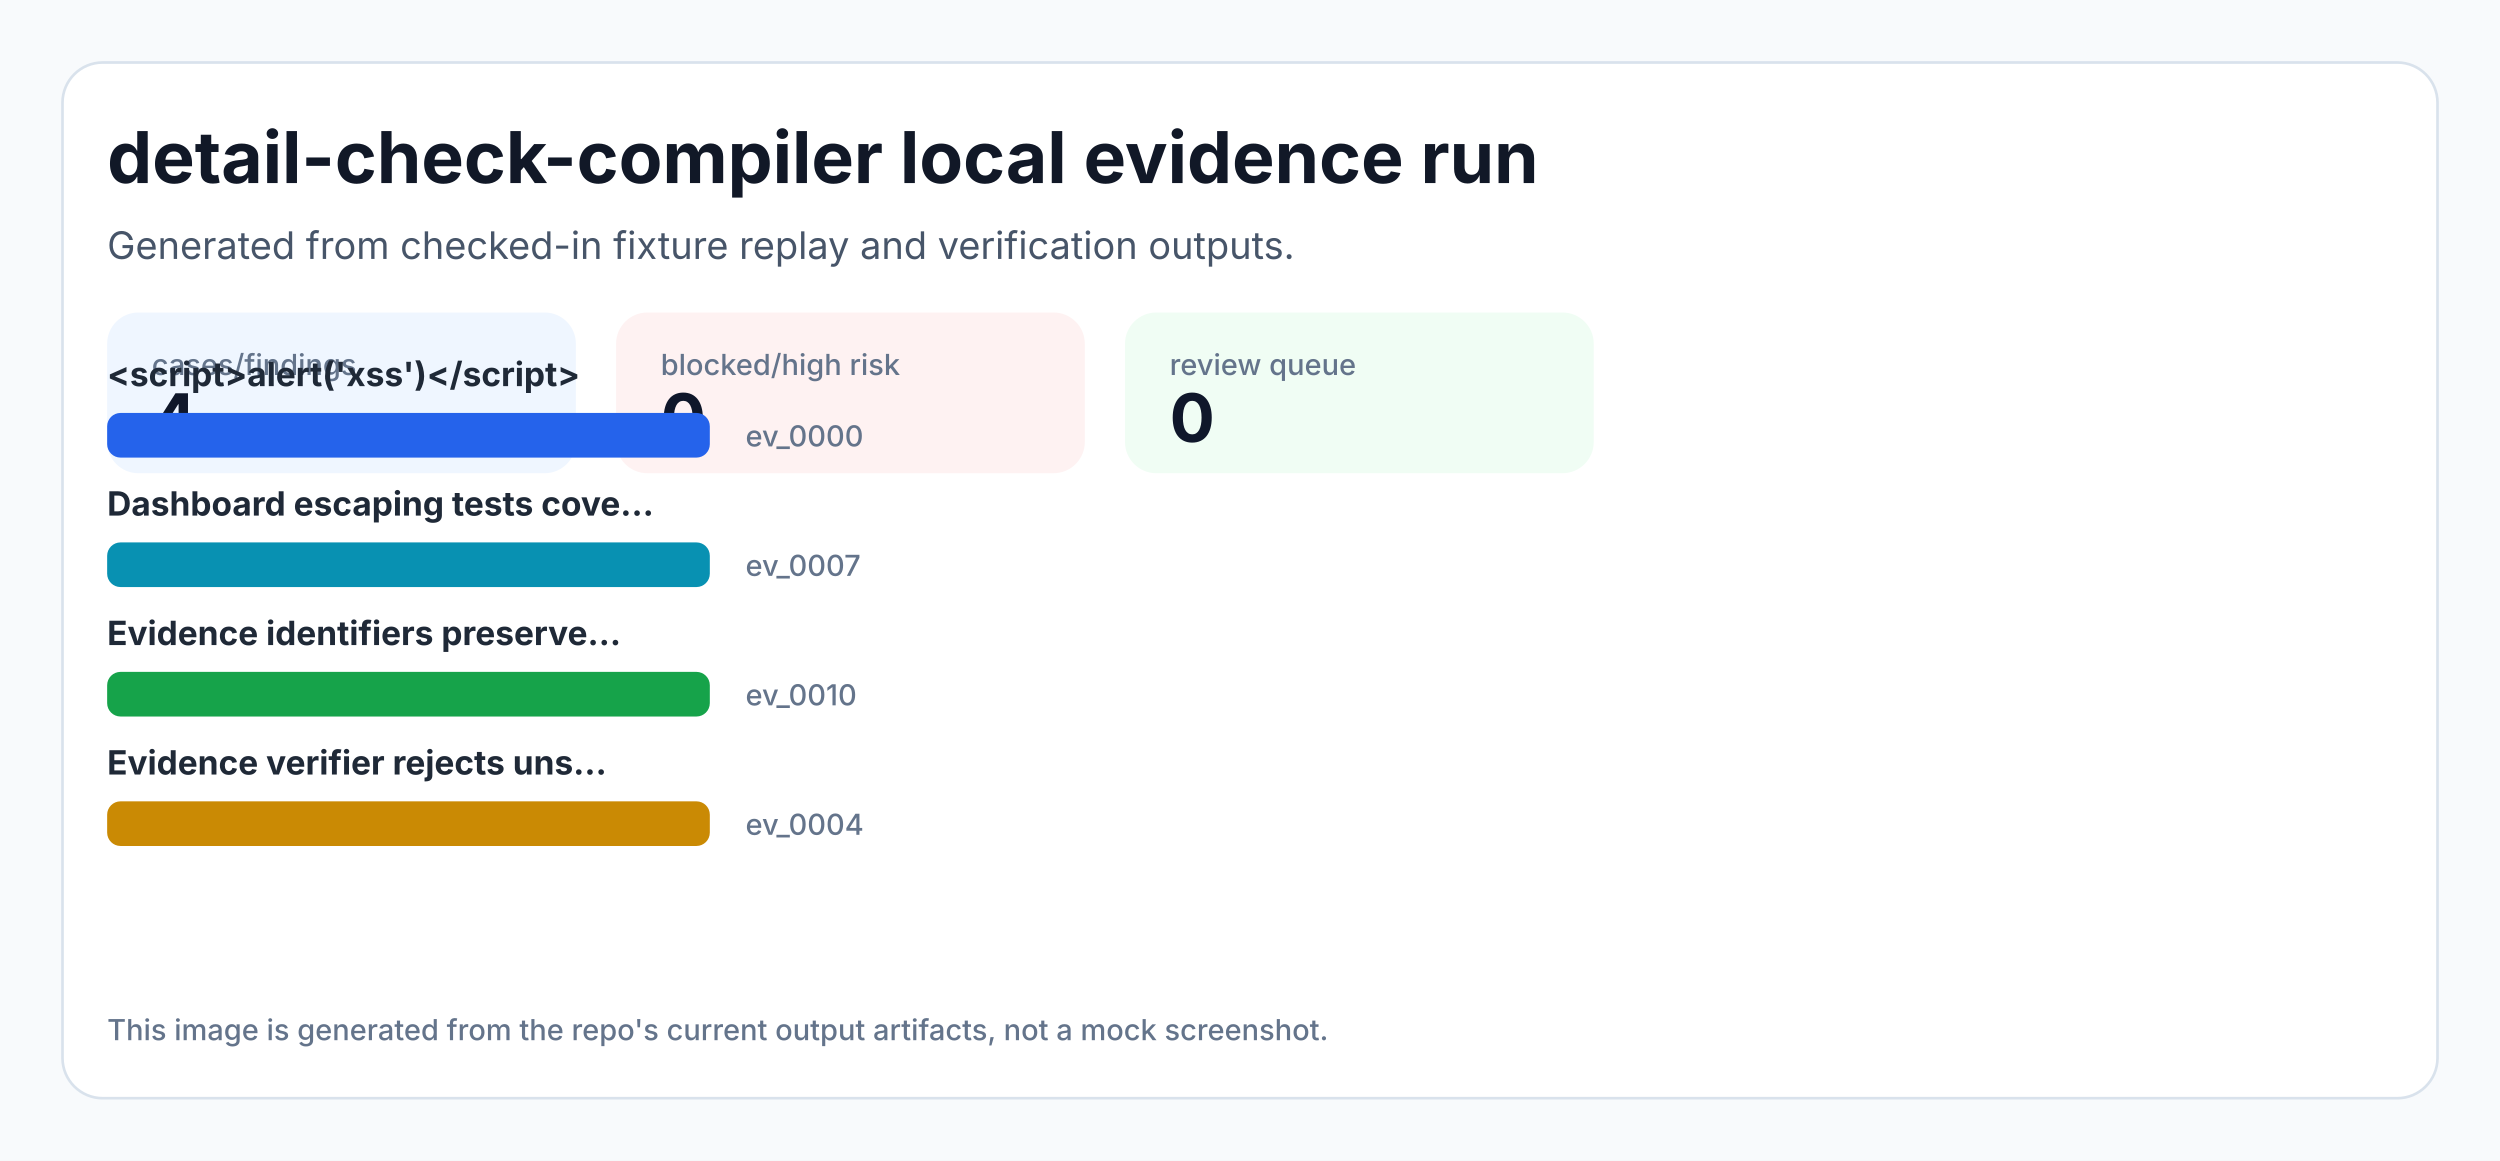
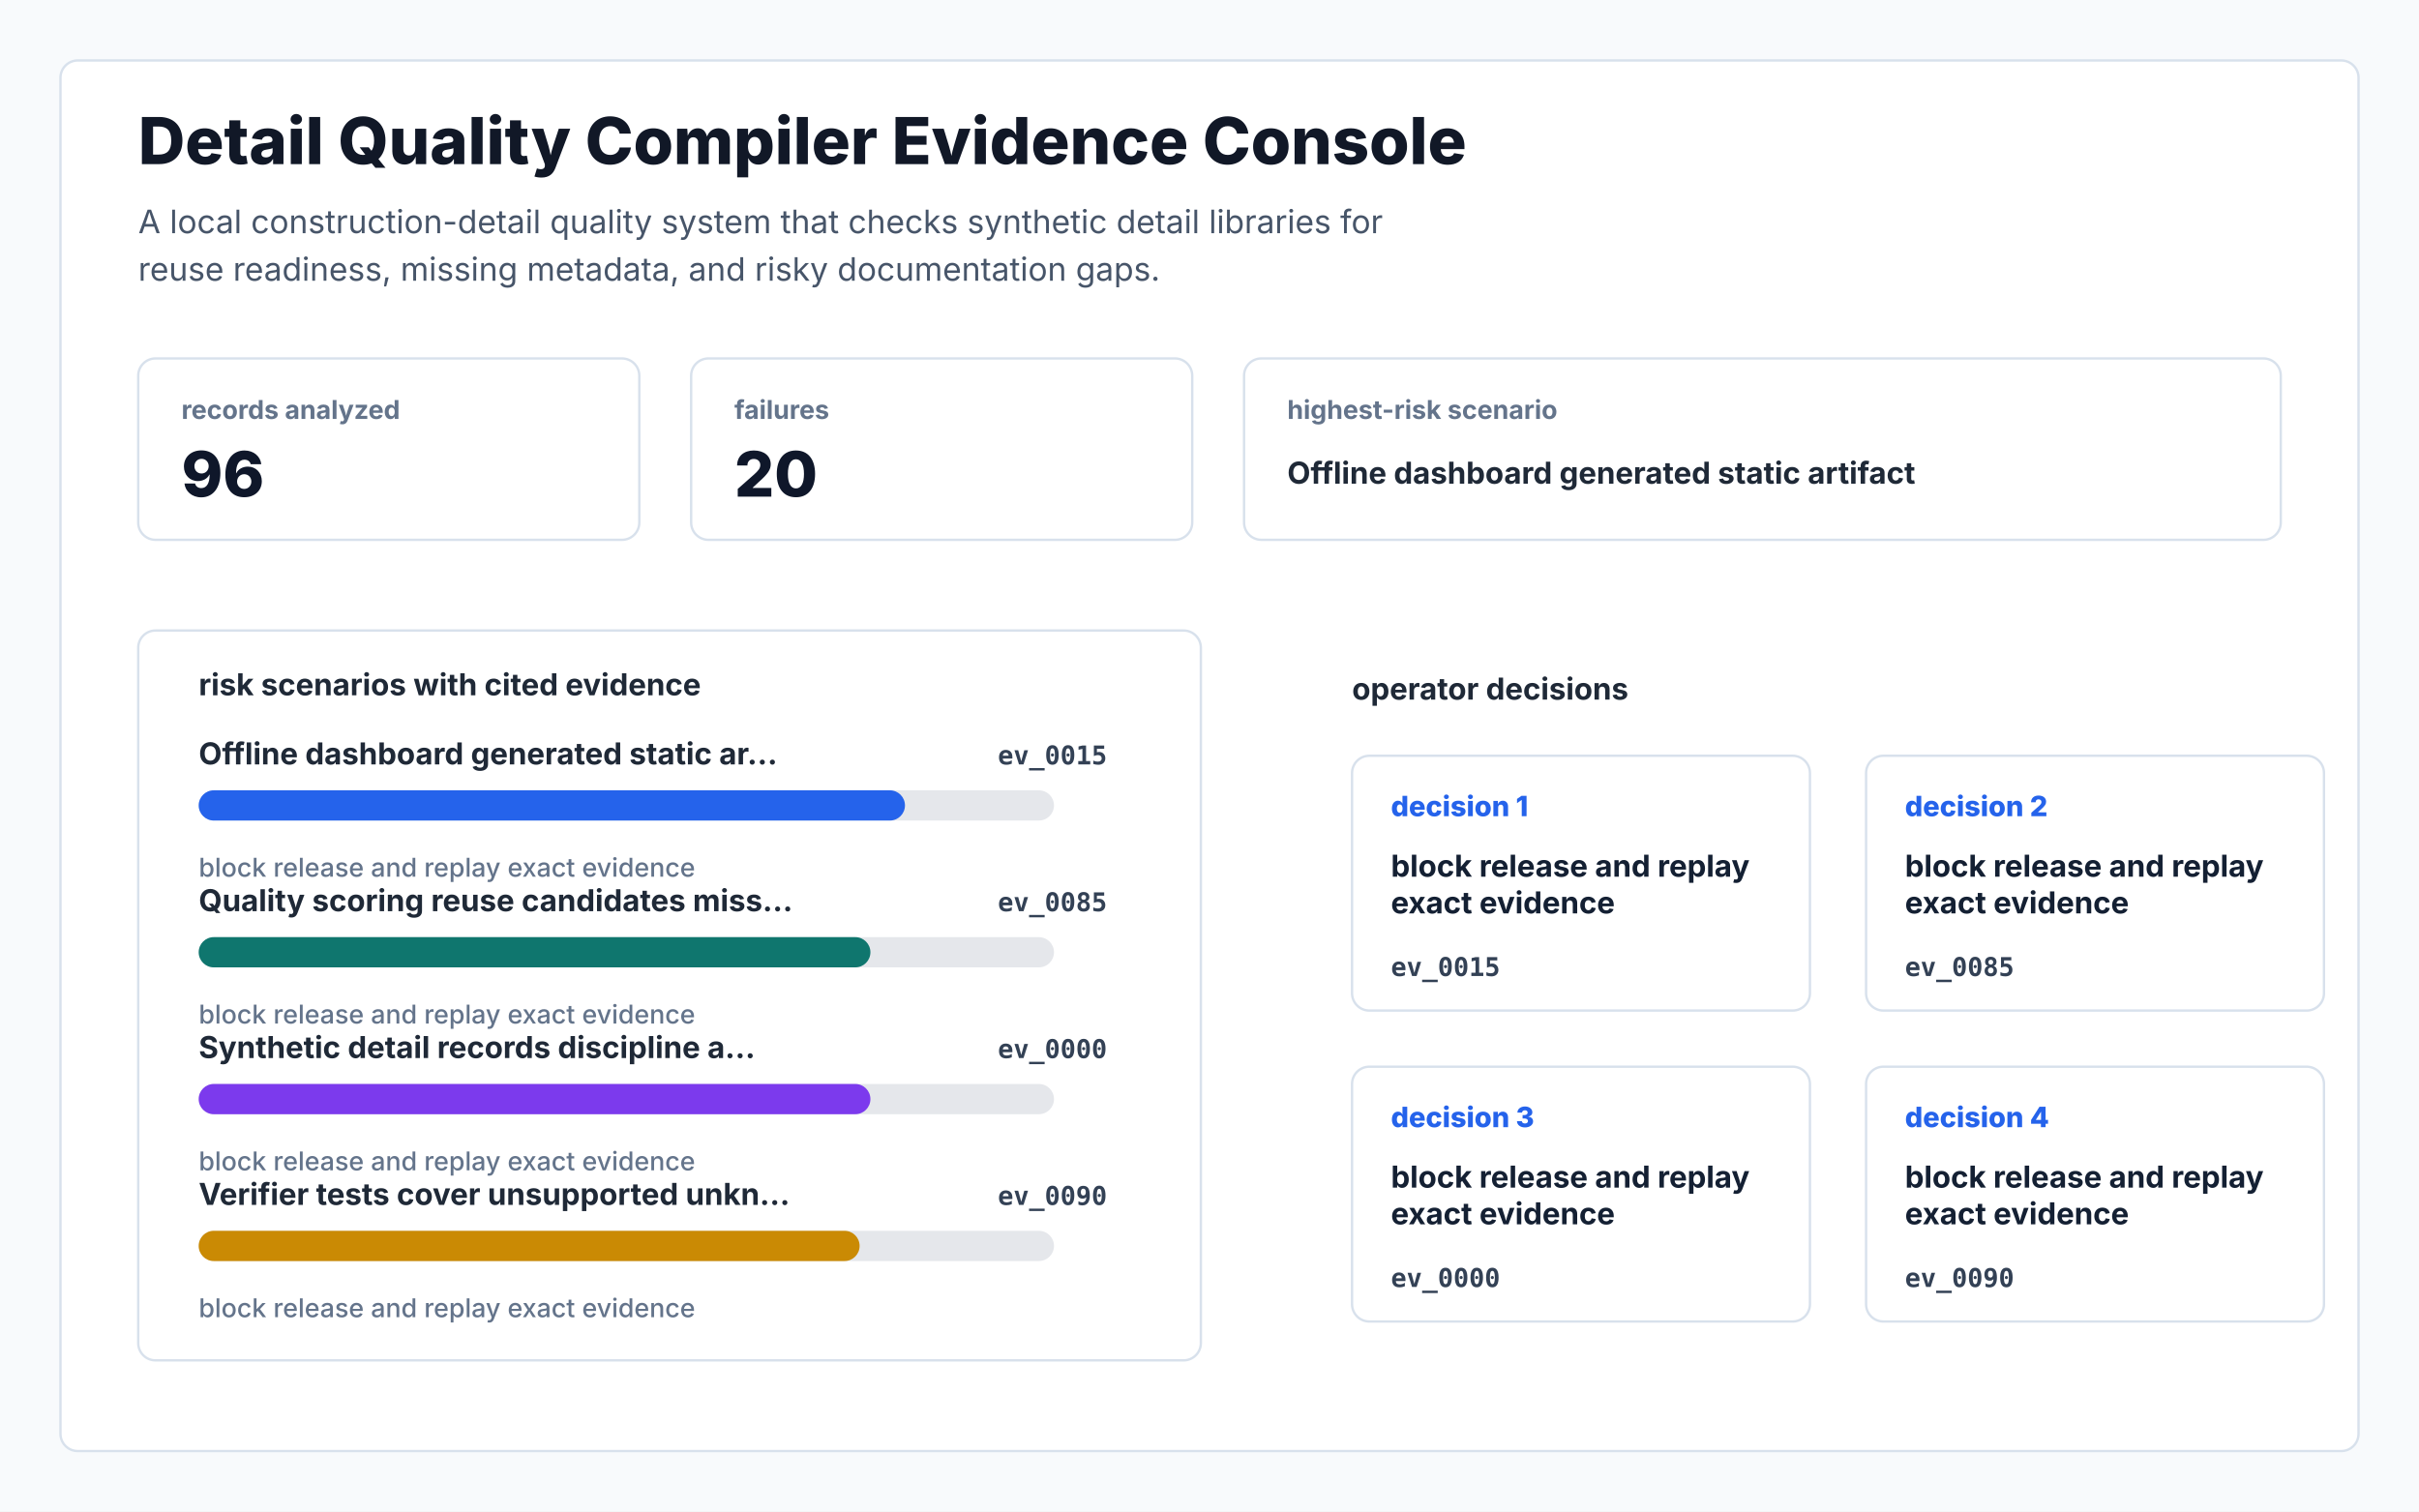
- <svg xmlns="http://www.w3.org/2000/svg" width="1120" height="520" viewBox="0 0 1120 520" role="img" aria-label="detail-check-compiler working project preview">
+ <svg xmlns="http://www.w3.org/2000/svg" width="1120" height="700" viewBox="0 0 1120 700" role="img" aria-label="Detail Quality Compiler working dashboard">
  <defs>
    <style>
-       .bg { fill: #f8fafc; }
-       .panel { fill: #ffffff; stroke: #d9e2ec; stroke-width: 1.2; }
-       .title { font: 750 32px -apple-system, BlinkMacSystemFont, "Segoe UI", sans-serif; fill: #111827; }
-       .sub { font: 400 17px -apple-system, BlinkMacSystemFont, "Segoe UI", sans-serif; fill: #475569; }
-       .label { font: 650 15px -apple-system, BlinkMacSystemFont, "Segoe UI", sans-serif; fill: #1f2937; }
-       .small { font: 500 13px -apple-system, BlinkMacSystemFont, "Segoe UI", sans-serif; fill: #64748b; }
-       .metric { font: 750 30px -apple-system, BlinkMacSystemFont, "Segoe UI", sans-serif; fill: #0f172a; }
+       .bg { fill:#f8fafc; }
+       .panel,.card,.actioncard { fill:#ffffff; stroke:#d8e1ec; stroke-width:1.1; }
+       .title { font:760 30px -apple-system,BlinkMacSystemFont,"Segoe UI",sans-serif; fill:#111827; }
+       .sub { font:420 15px -apple-system,BlinkMacSystemFont,"Segoe UI",sans-serif; fill:#475569; }
+       .label { font:700 14px -apple-system,BlinkMacSystemFont,"Segoe UI",sans-serif; fill:#1f2937; }
+       .caption { font:500 12px -apple-system,BlinkMacSystemFont,"Segoe UI",sans-serif; fill:#64748b; }
+       .small { font:650 12px -apple-system,BlinkMacSystemFont,"Segoe UI",sans-serif; fill:#64748b; }
+       .metric { font:780 29px -apple-system,BlinkMacSystemFont,"Segoe UI",sans-serif; fill:#0f172a; }
+       .rank { font:760 13px -apple-system,BlinkMacSystemFont,"Segoe UI",sans-serif; fill:#2563eb; }
+       .cardtext { font:650 14px -apple-system,BlinkMacSystemFont,"Segoe UI",sans-serif; fill:#142033; }
+       .mono { font:700 12px ui-monospace,SFMono-Regular,Menlo,monospace; fill:#334155; }
    </style>
  </defs>
-   <rect class="bg" width="1120" height="520" />
-   <rect class="panel" x="28" y="28" width="1064" height="464" rx="18" />
-   <text class="title" x="48" y="82">detail-check-compiler local evidence run</text>
-   <text class="sub" x="48" y="116">Generated from checked-in fixture replay and verification outputs.</text>
-   <rect x="48" y="140" width="210" height="72" rx="14" fill="#eff6ff" />
-   <text class="small" x="68" y="168">cases/findings</text>
-   <text class="metric" x="68" y="198">4</text>
-   <rect x="276" y="140" width="210" height="72" rx="14" fill="#fef2f2" />
-   <text class="small" x="296" y="168">blocked/high risk</text>
-   <text class="metric" x="296" y="198">0</text>
-   <rect x="504" y="140" width="210" height="72" rx="14" fill="#f0fdf4" />
-   <text class="small" x="524" y="168">review queue</text>
-   <text class="metric" x="524" y="198">0</text>
-   <text x="48" y="173" class="label">&lt;script&gt;alert('xss')&lt;/script&gt;</text>
-   <rect x="48" y="185" width="270" height="20" rx="6" fill="#2563eb" />
-   <text x="334" y="200" class="small">ev_0000</text>
-   <text x="48" y="231" class="label">Dashboard escaping tests cove...</text>
-   <rect x="48" y="243" width="270" height="20" rx="6" fill="#0891b2" />
-   <text x="334" y="258" class="small">ev_0007</text>
-   <text x="48" y="289" class="label">Evidence identifiers preserve...</text>
-   <rect x="48" y="301" width="270" height="20" rx="6" fill="#16a34a" />
-   <text x="334" y="316" class="small">ev_0010</text>
-   <text x="48" y="347" class="label">Evidence verifier rejects uns...</text>
-   <rect x="48" y="359" width="270" height="20" rx="6" fill="#ca8a04" />
-   <text x="334" y="374" class="small">ev_0004</text>
-   <text class="small" x="48" y="466">This image is generated from the repo's current output artifacts, not a mock screenshot.</text>
+   <rect class="bg" width="1120" height="700" />
+   <rect class="panel" x="28" y="28" width="1064" height="644" rx="8" />
+   <text class="title" x="64" y="76">Detail Quality Compiler Evidence Console</text>
+   <text class="sub" x="64" y="108">
+     <tspan x="64" dy="0">A local construction-detail quality system that checks synthetic detail libraries for</tspan>
+     <tspan x="64" dy="22">reuse readiness, missing metadata, and risky documentation gaps.</tspan>
+   </text>
+   <rect class="card" x="64" y="166" width="232" height="84" rx="8" />
+   <text class="small" x="84" y="194">records analyzed</text>
+   <text class="metric" x="84" y="230">96</text>
+   <rect class="card" x="320" y="166" width="232" height="84" rx="8" />
+   <text class="small" x="340" y="194">failures</text>
+   <text class="metric" x="340" y="230">20</text>
+   <rect class="card" x="576" y="166" width="480" height="84" rx="8" />
+   <text class="small" x="596" y="194">highest-risk scenario</text>
+   <text class="label" x="596" y="224">
+     <tspan x="596" dy="0">Offline dashboard generated static artifact</tspan>
+   </text>
+   <rect class="card" x="64" y="292" width="492" height="338" rx="8" />
+   <text class="label" x="92" y="322">risk scenarios with cited evidence</text>
+   <text class="label" x="92" y="354">Offline dashboard generated static ar...</text>
+   <text class="mono" x="462" y="354">ev_0015</text>
+   <rect x="92" y="366" width="396" height="14" rx="7" fill="#e5e7eb" />
+   <rect x="92" y="366" width="327" height="14" rx="7" fill="#2563eb" />
+   <text class="caption" x="92" y="406">block release and replay exact evidence</text>
+   <text class="label" x="92" y="422">Quality scoring reuse candidates miss...</text>
+   <text class="mono" x="462" y="422">ev_0085</text>
+   <rect x="92" y="434" width="396" height="14" rx="7" fill="#e5e7eb" />
+   <rect x="92" y="434" width="311" height="14" rx="7" fill="#0f766e" />
+   <text class="caption" x="92" y="474">block release and replay exact evidence</text>
+   <text class="label" x="92" y="490">Synthetic detail records discipline a...</text>
+   <text class="mono" x="462" y="490">ev_0000</text>
+   <rect x="92" y="502" width="396" height="14" rx="7" fill="#e5e7eb" />
+   <rect x="92" y="502" width="311" height="14" rx="7" fill="#7c3aed" />
+   <text class="caption" x="92" y="542">block release and replay exact evidence</text>
+   <text class="label" x="92" y="558">Verifier tests cover unsupported unkn...</text>
+   <text class="mono" x="462" y="558">ev_0090</text>
+   <rect x="92" y="570" width="396" height="14" rx="7" fill="#e5e7eb" />
+   <rect x="92" y="570" width="306" height="14" rx="7" fill="#ca8a04" />
+   <text class="caption" x="92" y="610">block release and replay exact evidence</text>
+   <text class="label" x="626" y="324">operator decisions</text>
+   <rect class="actioncard" x="626" y="350" width="212" height="118" rx="8" />
+   <text class="rank" x="644" y="378">decision 1</text>
+   <text class="cardtext" x="644" y="406">
+     <tspan x="644" dy="0">block release and replay</tspan>
+     <tspan x="644" dy="17">exact evidence</tspan>
+   </text>
+   <text class="mono" x="644" y="452">ev_0015</text>
+   <rect class="actioncard" x="864" y="350" width="212" height="118" rx="8" />
+   <text class="rank" x="882" y="378">decision 2</text>
+   <text class="cardtext" x="882" y="406">
+     <tspan x="882" dy="0">block release and replay</tspan>
+     <tspan x="882" dy="17">exact evidence</tspan>
+   </text>
+   <text class="mono" x="882" y="452">ev_0085</text>
+   <rect class="actioncard" x="626" y="494" width="212" height="118" rx="8" />
+   <text class="rank" x="644" y="522">decision 3</text>
+   <text class="cardtext" x="644" y="550">
+     <tspan x="644" dy="0">block release and replay</tspan>
+     <tspan x="644" dy="17">exact evidence</tspan>
+   </text>
+   <text class="mono" x="644" y="596">ev_0000</text>
+   <rect class="actioncard" x="864" y="494" width="212" height="118" rx="8" />
+   <text class="rank" x="882" y="522">decision 4</text>
+   <text class="cardtext" x="882" y="550">
+     <tspan x="882" dy="0">block release and replay</tspan>
+     <tspan x="882" dy="17">exact evidence</tspan>
+   </text>
+   <text class="mono" x="882" y="596">ev_0090</text>
</svg>
